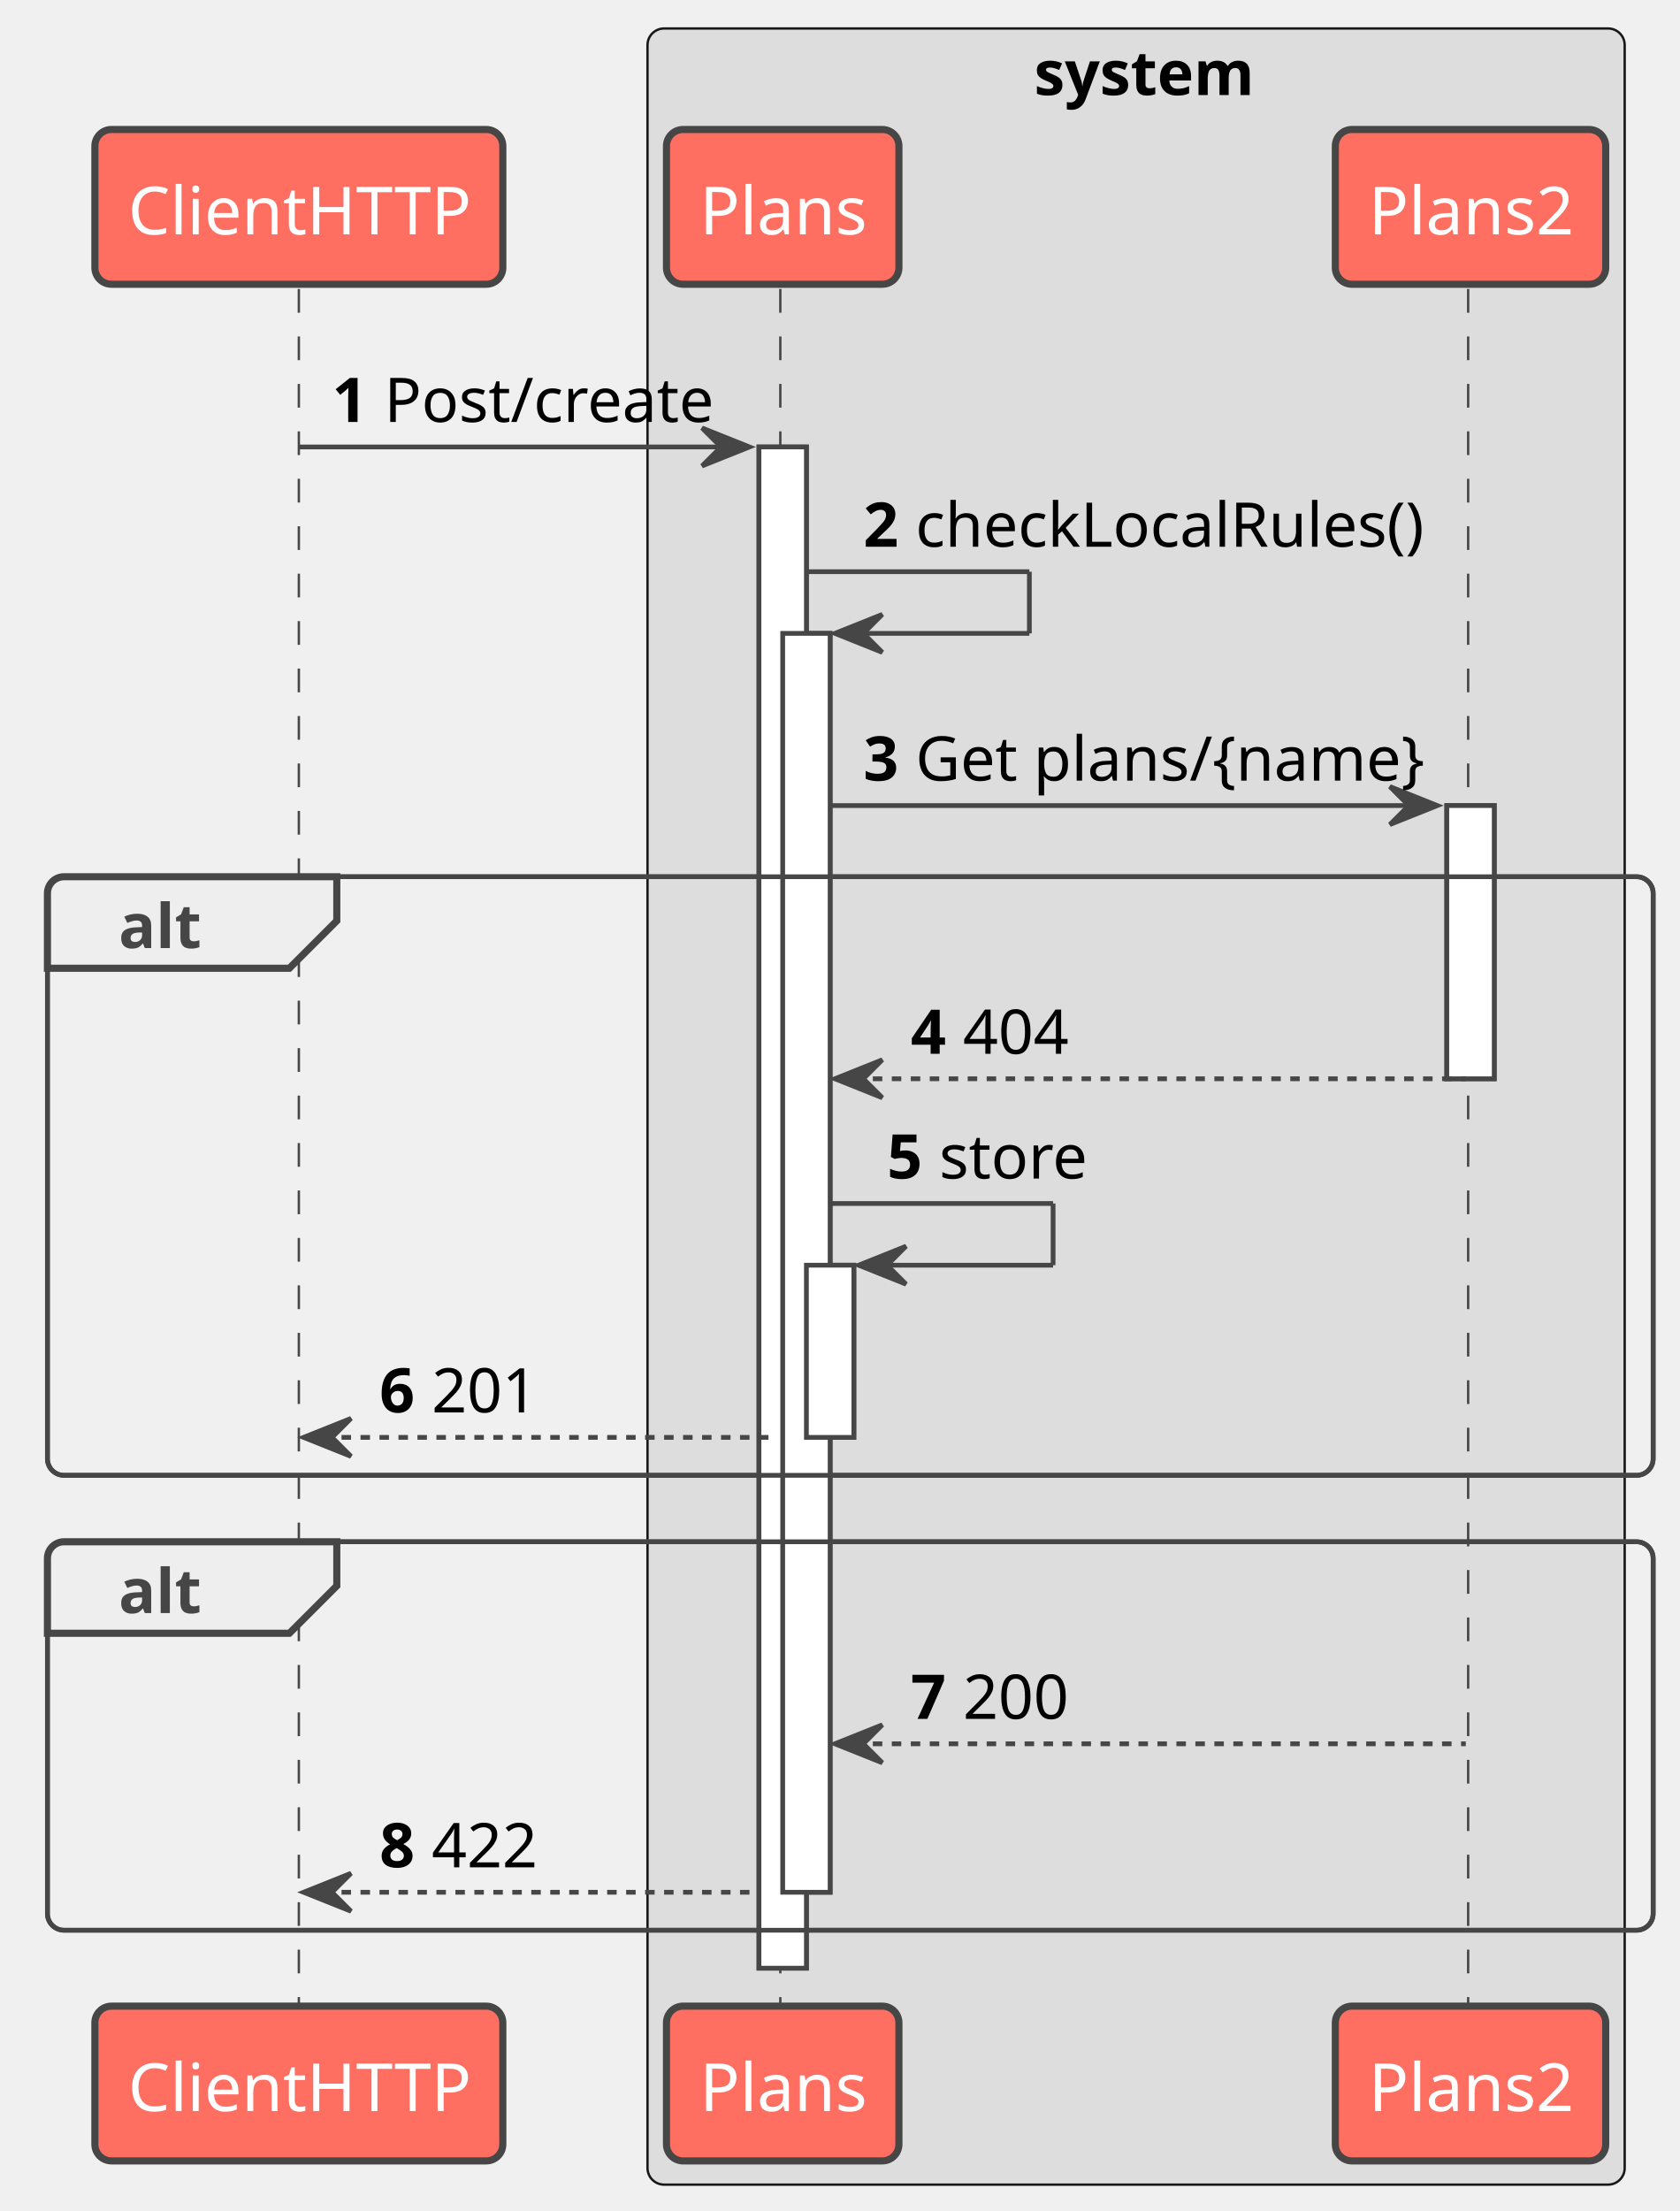
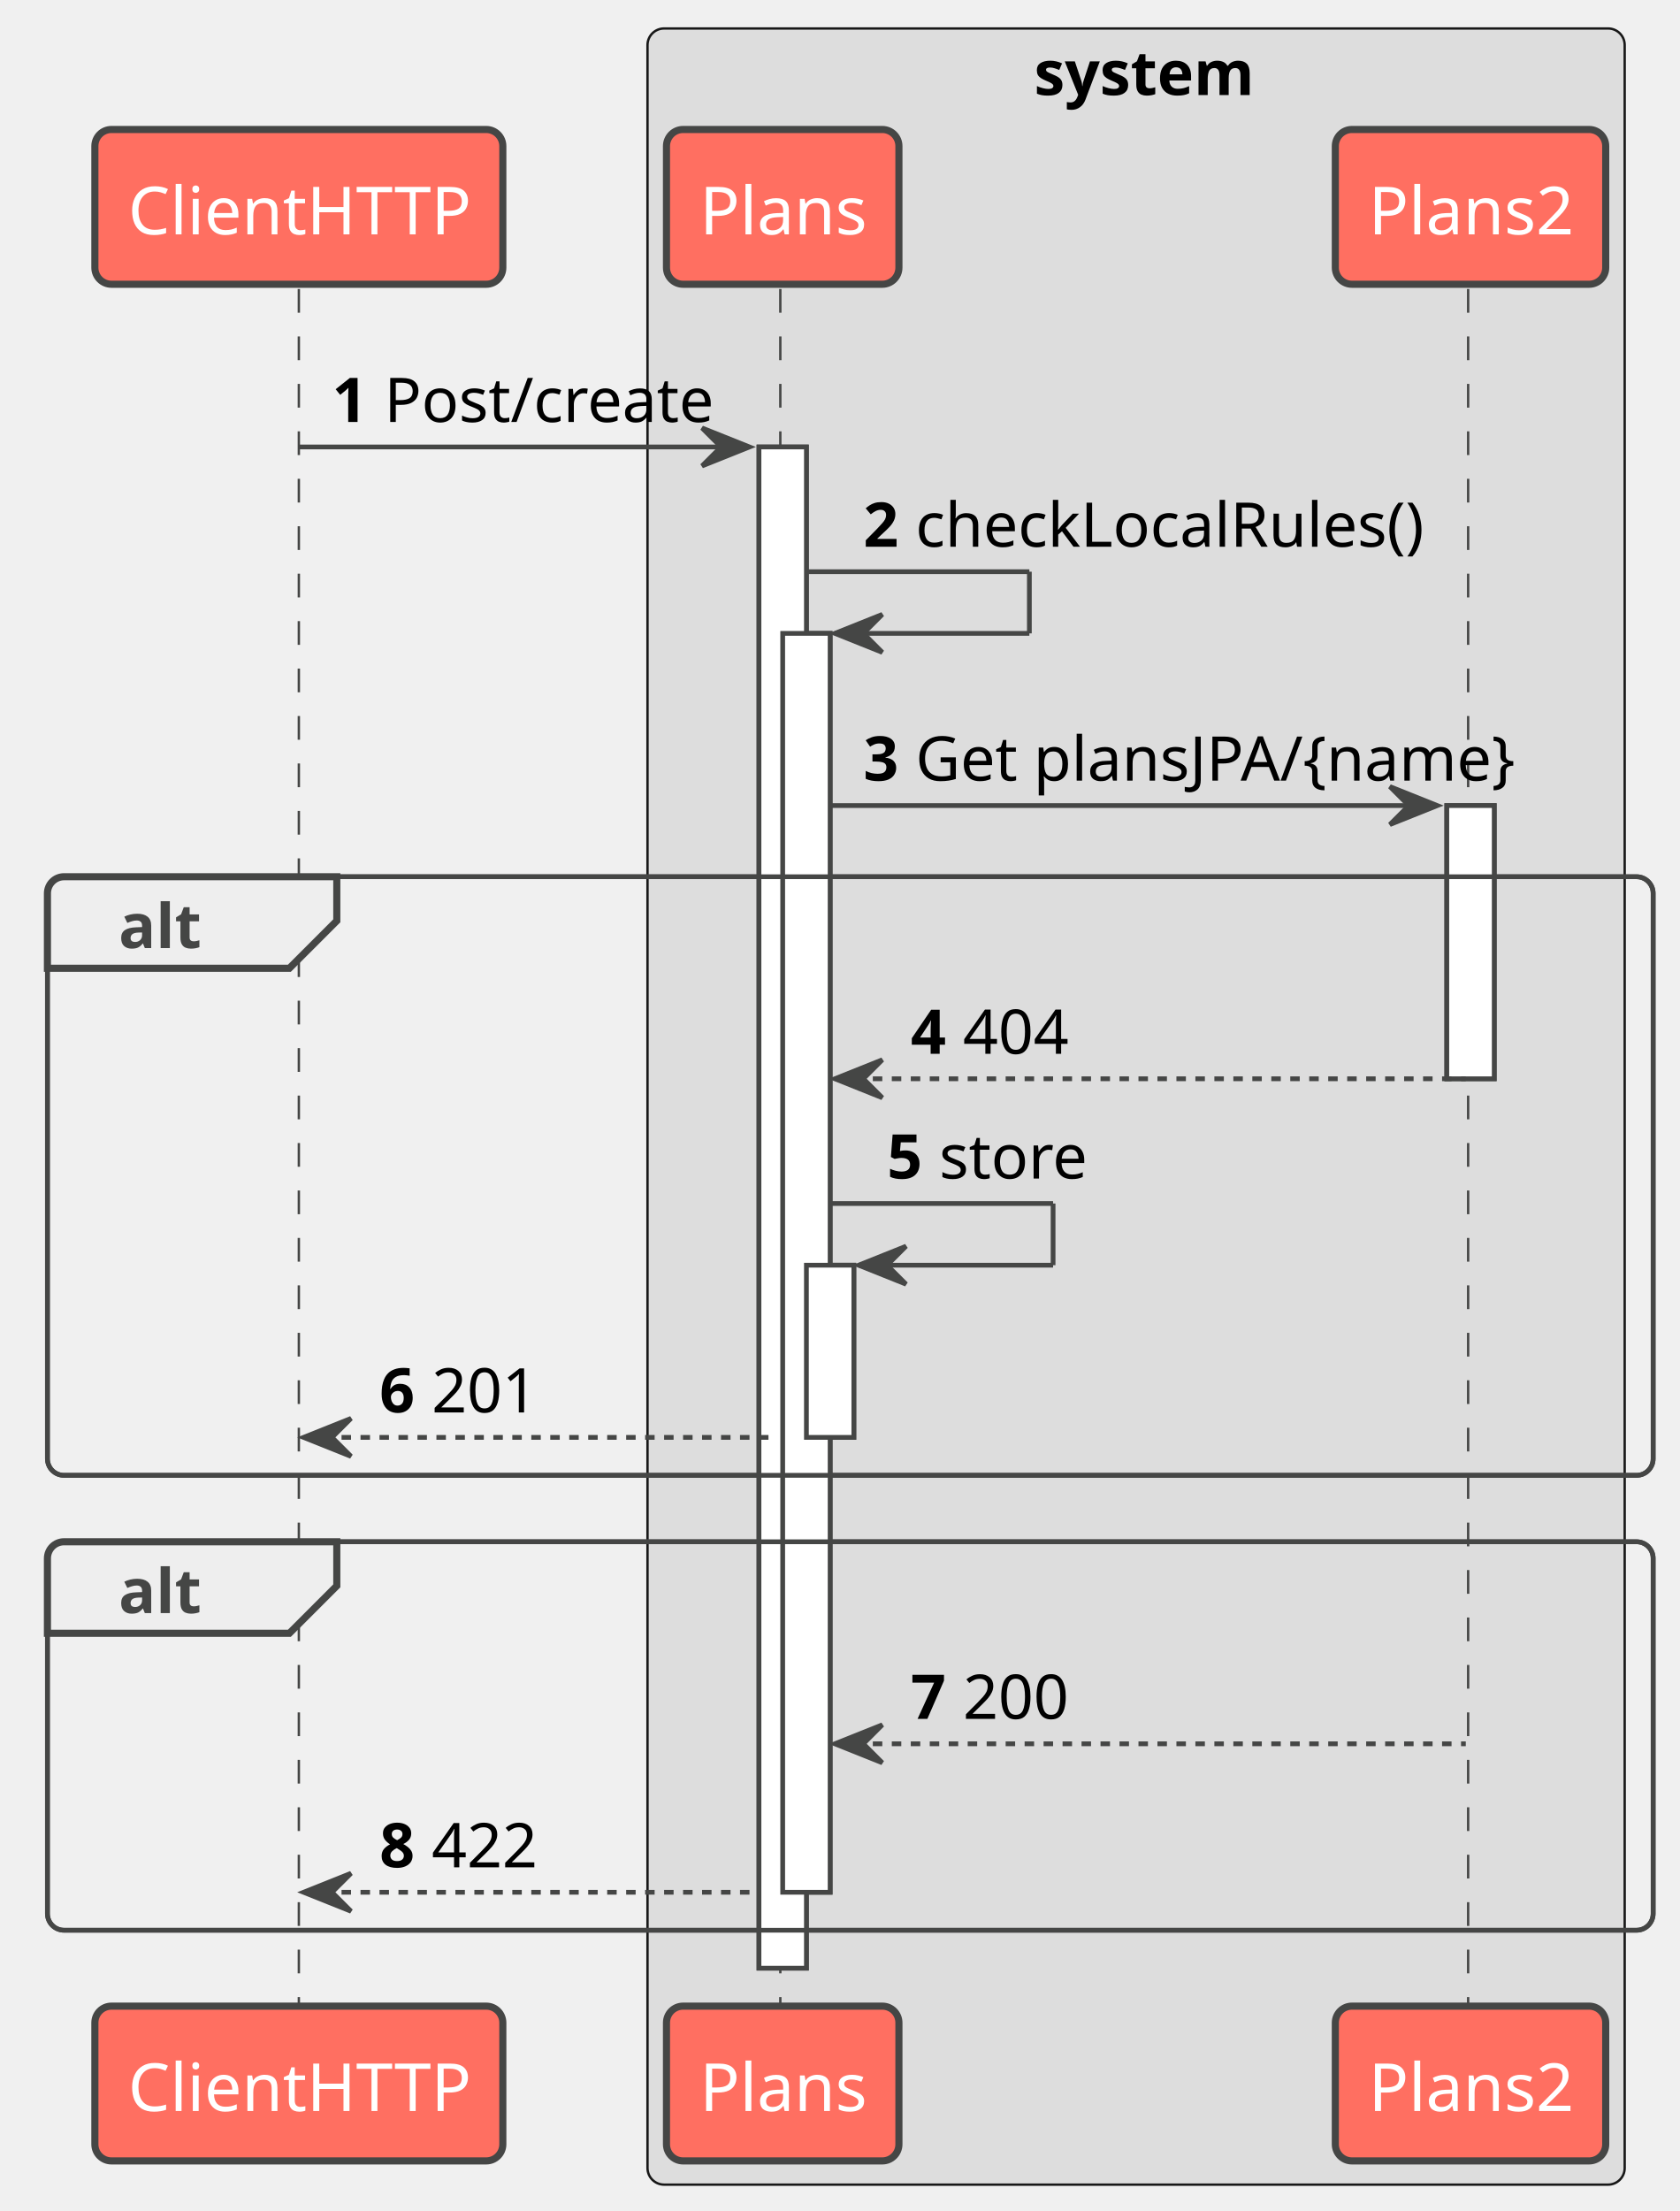
<svg xmlns="http://www.w3.org/2000/svg" contentStyleType="text/css" height="466px" preserveAspectRatio="none" style="width:354px;height:466px;" version="1.1" viewBox="0 0 354 466" width="354px" zoomAndPan="magnify">
  <defs />
  <g>
    <rect fill="#DDDDDD" height="454.443" rx="3.5" ry="3.5" style="stroke:#181818;stroke-width:0.5;" width="206" x="136.5" y="6" />
    <text fill="#000000" font-family="sans-serif" font-size="13" font-weight="bold" lengthAdjust="spacing" textLength="43" x="218" y="20.028">system</text>
    <rect fill="#FFFFFF" height="320.619" style="stroke:#454645;stroke-width:1.0;" width="10" x="160" y="94.203" />
    <rect fill="#FFFFFF" height="265.328" style="stroke:#454645;stroke-width:1.0;" width="10" x="165" y="133.494" />
    <rect fill="#FFFFFF" height="36.291" style="stroke:#454645;stroke-width:1.0;" width="10" x="170" y="266.658" />
    <rect fill="#FFFFFF" height="57.582" style="stroke:#454645;stroke-width:1.0;" width="10" x="305" y="169.785" />
    <rect fill="none" height="126.164" rx="3.5" ry="3.5" style="stroke:#454645;stroke-width:1.0;" width="338.5" x="10" y="184.785" />
    <rect fill="none" height="81.873" rx="3.5" ry="3.5" style="stroke:#454645;stroke-width:1.0;" width="338.5" x="10" y="324.949" />
    <line style="stroke:#454645;stroke-width:0.5;stroke-dasharray:5.0,5.0;" x1="63" x2="63" y1="60.912" y2="423.822" />
    <line style="stroke:#454645;stroke-width:0.5;stroke-dasharray:5.0,5.0;" x1="164.5" x2="164.5" y1="60.912" y2="423.822" />
    <line style="stroke:#454645;stroke-width:0.5;stroke-dasharray:5.0,5.0;" x1="309.5" x2="309.5" y1="60.912" y2="423.822" />
    <rect fill="#FF6F61" height="32.621" rx="3.5" ry="3.5" style="stroke:#454645;stroke-width:1.5;" width="86" x="20" y="27.291" />
    <text fill="#FFFFFF" font-family="sans-serif" font-size="14" lengthAdjust="spacing" textLength="72" x="27" y="49.398">ClientHTTP</text>
    <rect fill="#FF6F61" height="32.621" rx="3.5" ry="3.5" style="stroke:#454645;stroke-width:1.5;" width="86" x="20" y="422.822" />
    <text fill="#FFFFFF" font-family="sans-serif" font-size="14" lengthAdjust="spacing" textLength="72" x="27" y="444.93">ClientHTTP</text>
    <rect fill="#FF6F61" height="32.621" rx="3.5" ry="3.5" style="stroke:#454645;stroke-width:1.5;" width="49" x="140.5" y="27.291" />
    <text fill="#FFFFFF" font-family="sans-serif" font-size="14" lengthAdjust="spacing" textLength="35" x="147.5" y="49.398">Plans</text>
    <rect fill="#FF6F61" height="32.621" rx="3.5" ry="3.5" style="stroke:#454645;stroke-width:1.5;" width="49" x="140.5" y="422.822" />
    <text fill="#FFFFFF" font-family="sans-serif" font-size="14" lengthAdjust="spacing" textLength="35" x="147.5" y="444.93">Plans</text>
    <rect fill="#FF6F61" height="32.621" rx="3.5" ry="3.5" style="stroke:#454645;stroke-width:1.5;" width="57" x="281.5" y="27.291" />
    <text fill="#FFFFFF" font-family="sans-serif" font-size="14" lengthAdjust="spacing" textLength="43" x="288.5" y="49.398">Plans2</text>
    <rect fill="#FF6F61" height="32.621" rx="3.5" ry="3.5" style="stroke:#454645;stroke-width:1.5;" width="57" x="281.5" y="422.822" />
    <text fill="#FFFFFF" font-family="sans-serif" font-size="14" lengthAdjust="spacing" textLength="43" x="288.5" y="444.93">Plans2</text>
    <rect fill="#FFFFFF" height="320.619" style="stroke:#454645;stroke-width:1.0;" width="10" x="160" y="94.203" />
    <rect fill="#FFFFFF" height="265.328" style="stroke:#454645;stroke-width:1.0;" width="10" x="165" y="133.494" />
    <rect fill="#FFFFFF" height="36.291" style="stroke:#454645;stroke-width:1.0;" width="10" x="170" y="266.658" />
    <rect fill="#FFFFFF" height="57.582" style="stroke:#454645;stroke-width:1.0;" width="10" x="305" y="169.785" />
    <polygon fill="#454645" points="148,90.203,158,94.203,148,98.203,152,94.203" style="stroke:#454645;stroke-width:1.0;" />
    <line style="stroke:#454645;stroke-width:1.0;" x1="63" x2="154" y1="94.203" y2="94.203" />
    <text fill="#000000" font-family="sans-serif" font-size="13" font-weight="bold" lengthAdjust="spacing" textLength="7" x="70" y="88.94">1</text>
    <text fill="#000000" font-family="sans-serif" font-size="13" lengthAdjust="spacing" textLength="67" x="81" y="88.94">Post/create</text>
    <line style="stroke:#454645;stroke-width:1.0;" x1="170" x2="217" y1="120.494" y2="120.494" />
    <line style="stroke:#454645;stroke-width:1.0;" x1="217" x2="217" y1="120.494" y2="133.494" />
    <line style="stroke:#454645;stroke-width:1.0;" x1="176" x2="217" y1="133.494" y2="133.494" />
    <polygon fill="#454645" points="186,129.494,176,133.494,186,137.494,182,133.494" style="stroke:#454645;stroke-width:1.0;" />
    <text fill="#000000" font-family="sans-serif" font-size="13" font-weight="bold" lengthAdjust="spacing" textLength="7" x="182" y="115.231">2</text>
    <text fill="#000000" font-family="sans-serif" font-size="13" lengthAdjust="spacing" textLength="107" x="193" y="115.231">checkLocalRules()</text>
    <polygon fill="#454645" points="293,165.785,303,169.785,293,173.785,297,169.785" style="stroke:#454645;stroke-width:1.0;" />
    <line style="stroke:#454645;stroke-width:1.0;" x1="175" x2="299" y1="169.785" y2="169.785" />
    <text fill="#000000" font-family="sans-serif" font-size="13" font-weight="bold" lengthAdjust="spacing" textLength="7" x="182" y="164.523">3</text>
-     <text fill="#000000" font-family="sans-serif" font-size="13" lengthAdjust="spacing" textLength="100" x="193" y="164.523">Get plans/{name}</text>
+     <text fill="#000000" font-family="sans-serif" font-size="13" lengthAdjust="spacing" textLength="100" x="193" y="164.523">Get plansJPA/{name}</text>
    <path d="M13.5,184.785 L71,184.785 L71,194.076 L61,204.076 L10,204.076 L10,188.285 A3.5,3.5 0 0 1 13.5,184.785 " fill="#EEEEEE" style="stroke:#454645;stroke-width:1.5;" />
    <rect fill="none" height="126.164" rx="3.5" ry="3.5" style="stroke:#454645;stroke-width:1.0;" width="338.5" x="10" y="184.785" />
    <text fill="#454645" font-family="sans-serif" font-size="13" font-weight="bold" lengthAdjust="spacing" textLength="16" x="25" y="199.814">alt</text>
    <polygon fill="#454645" points="186,223.367,176,227.367,186,231.367,182,227.367" style="stroke:#454645;stroke-width:1.0;" />
    <line style="stroke:#454645;stroke-width:1.0;stroke-dasharray:2.0,2.0;" x1="180" x2="309" y1="227.367" y2="227.367" />
    <text fill="#000000" font-family="sans-serif" font-size="13" font-weight="bold" lengthAdjust="spacing" textLength="7" x="192" y="222.105">4</text>
    <text fill="#000000" font-family="sans-serif" font-size="13" lengthAdjust="spacing" textLength="21" x="203" y="222.105">404</text>
    <line style="stroke:#454645;stroke-width:1.0;" x1="175" x2="222" y1="253.658" y2="253.658" />
    <line style="stroke:#454645;stroke-width:1.0;" x1="222" x2="222" y1="253.658" y2="266.658" />
    <line style="stroke:#454645;stroke-width:1.0;" x1="181" x2="222" y1="266.658" y2="266.658" />
    <polygon fill="#454645" points="191,262.658,181,266.658,191,270.658,187,266.658" style="stroke:#454645;stroke-width:1.0;" />
    <text fill="#000000" font-family="sans-serif" font-size="13" font-weight="bold" lengthAdjust="spacing" textLength="7" x="187" y="248.395">5</text>
    <text fill="#000000" font-family="sans-serif" font-size="13" lengthAdjust="spacing" textLength="29" x="198" y="248.395">store</text>
    <polygon fill="#454645" points="74,298.949,64,302.949,74,306.949,70,302.949" style="stroke:#454645;stroke-width:1.0;" />
    <line style="stroke:#454645;stroke-width:1.0;stroke-dasharray:2.0,2.0;" x1="68" x2="164" y1="302.949" y2="302.949" />
    <text fill="#000000" font-family="sans-serif" font-size="13" font-weight="bold" lengthAdjust="spacing" textLength="7" x="80" y="297.687">6</text>
    <text fill="#000000" font-family="sans-serif" font-size="13" lengthAdjust="spacing" textLength="21" x="91" y="297.687">201</text>
    <path d="M13.5,324.949 L71,324.949 L71,334.24 L61,344.24 L10,344.24 L10,328.449 A3.5,3.5 0 0 1 13.5,324.949 " fill="#EEEEEE" style="stroke:#454645;stroke-width:1.5;" />
    <rect fill="none" height="81.873" rx="3.5" ry="3.5" style="stroke:#454645;stroke-width:1.0;" width="338.5" x="10" y="324.949" />
    <text fill="#454645" font-family="sans-serif" font-size="13" font-weight="bold" lengthAdjust="spacing" textLength="16" x="25" y="339.978">alt</text>
    <polygon fill="#454645" points="186,363.531,176,367.531,186,371.531,182,367.531" style="stroke:#454645;stroke-width:1.0;" />
    <line style="stroke:#454645;stroke-width:1.0;stroke-dasharray:2.0,2.0;" x1="180" x2="309" y1="367.531" y2="367.531" />
    <text fill="#000000" font-family="sans-serif" font-size="13" font-weight="bold" lengthAdjust="spacing" textLength="7" x="192" y="362.269">7</text>
    <text fill="#000000" font-family="sans-serif" font-size="13" lengthAdjust="spacing" textLength="21" x="203" y="362.269">200</text>
    <polygon fill="#454645" points="74,394.822,64,398.822,74,402.822,70,398.822" style="stroke:#454645;stroke-width:1.0;" />
    <line style="stroke:#454645;stroke-width:1.0;stroke-dasharray:2.0,2.0;" x1="68" x2="159" y1="398.822" y2="398.822" />
    <text fill="#000000" font-family="sans-serif" font-size="13" font-weight="bold" lengthAdjust="spacing" textLength="7" x="80" y="393.56">8</text>
    <text fill="#000000" font-family="sans-serif" font-size="13" lengthAdjust="spacing" textLength="21" x="91" y="393.56">422</text>
  </g>
</svg>
